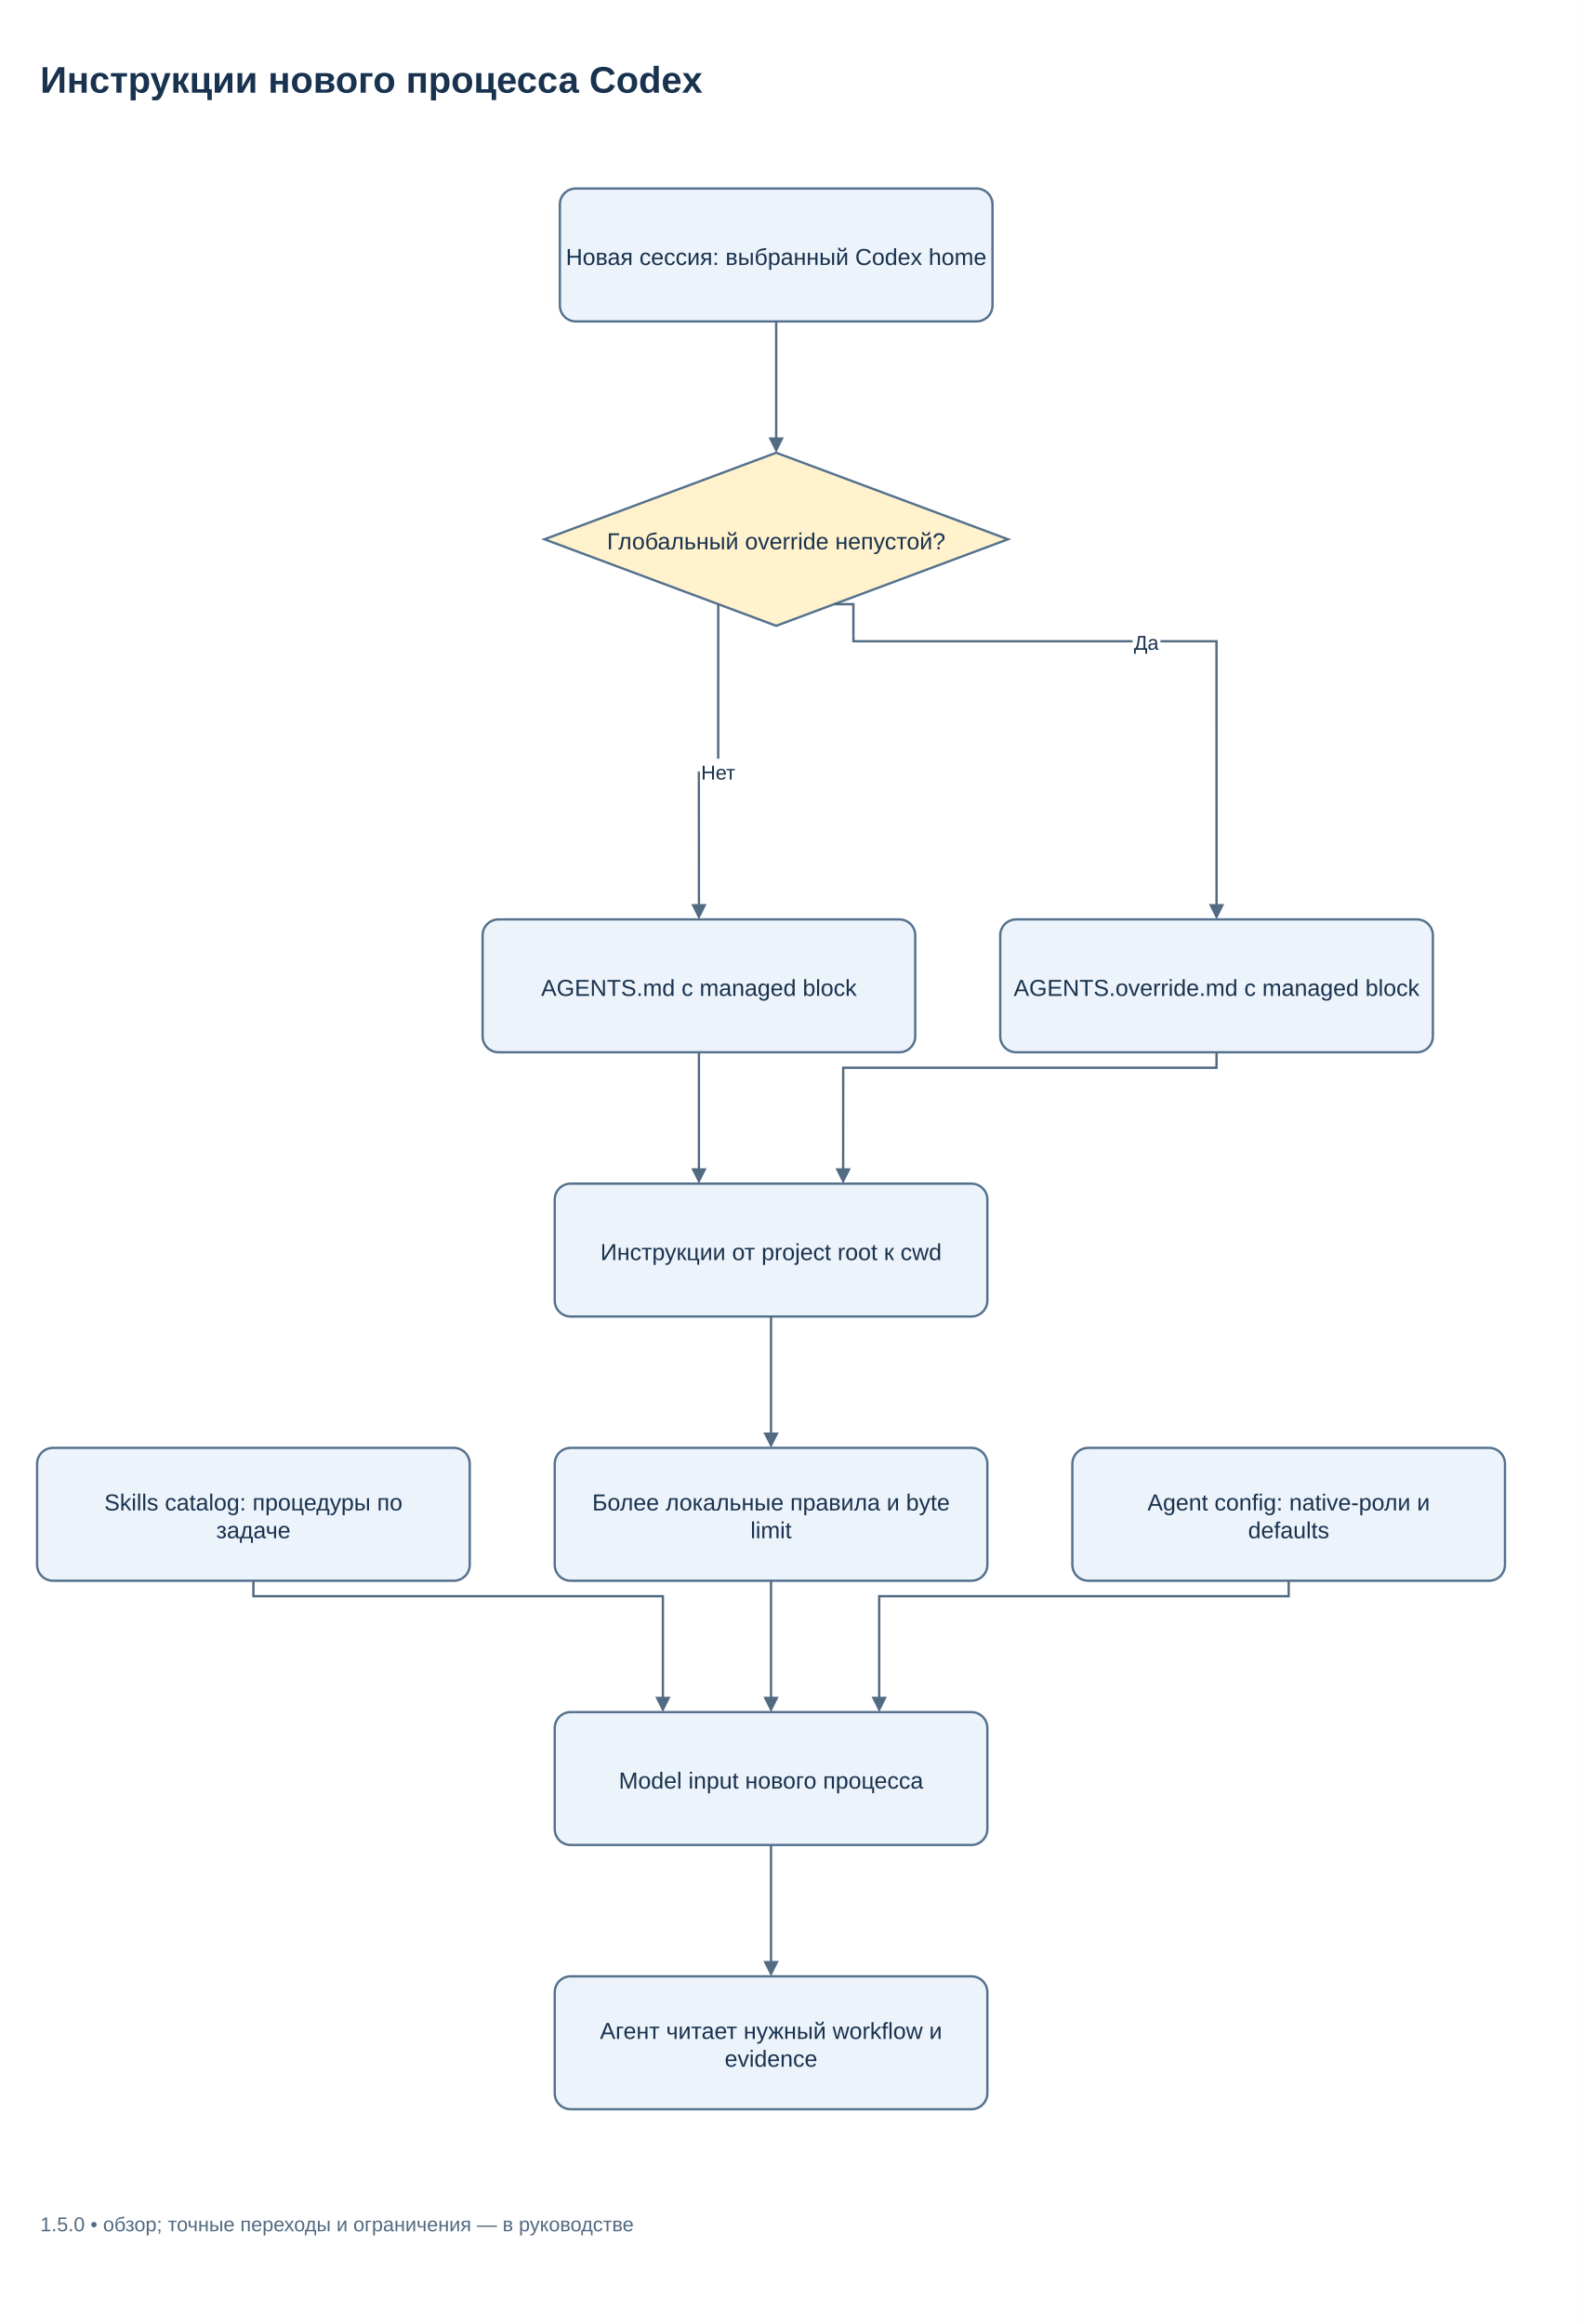
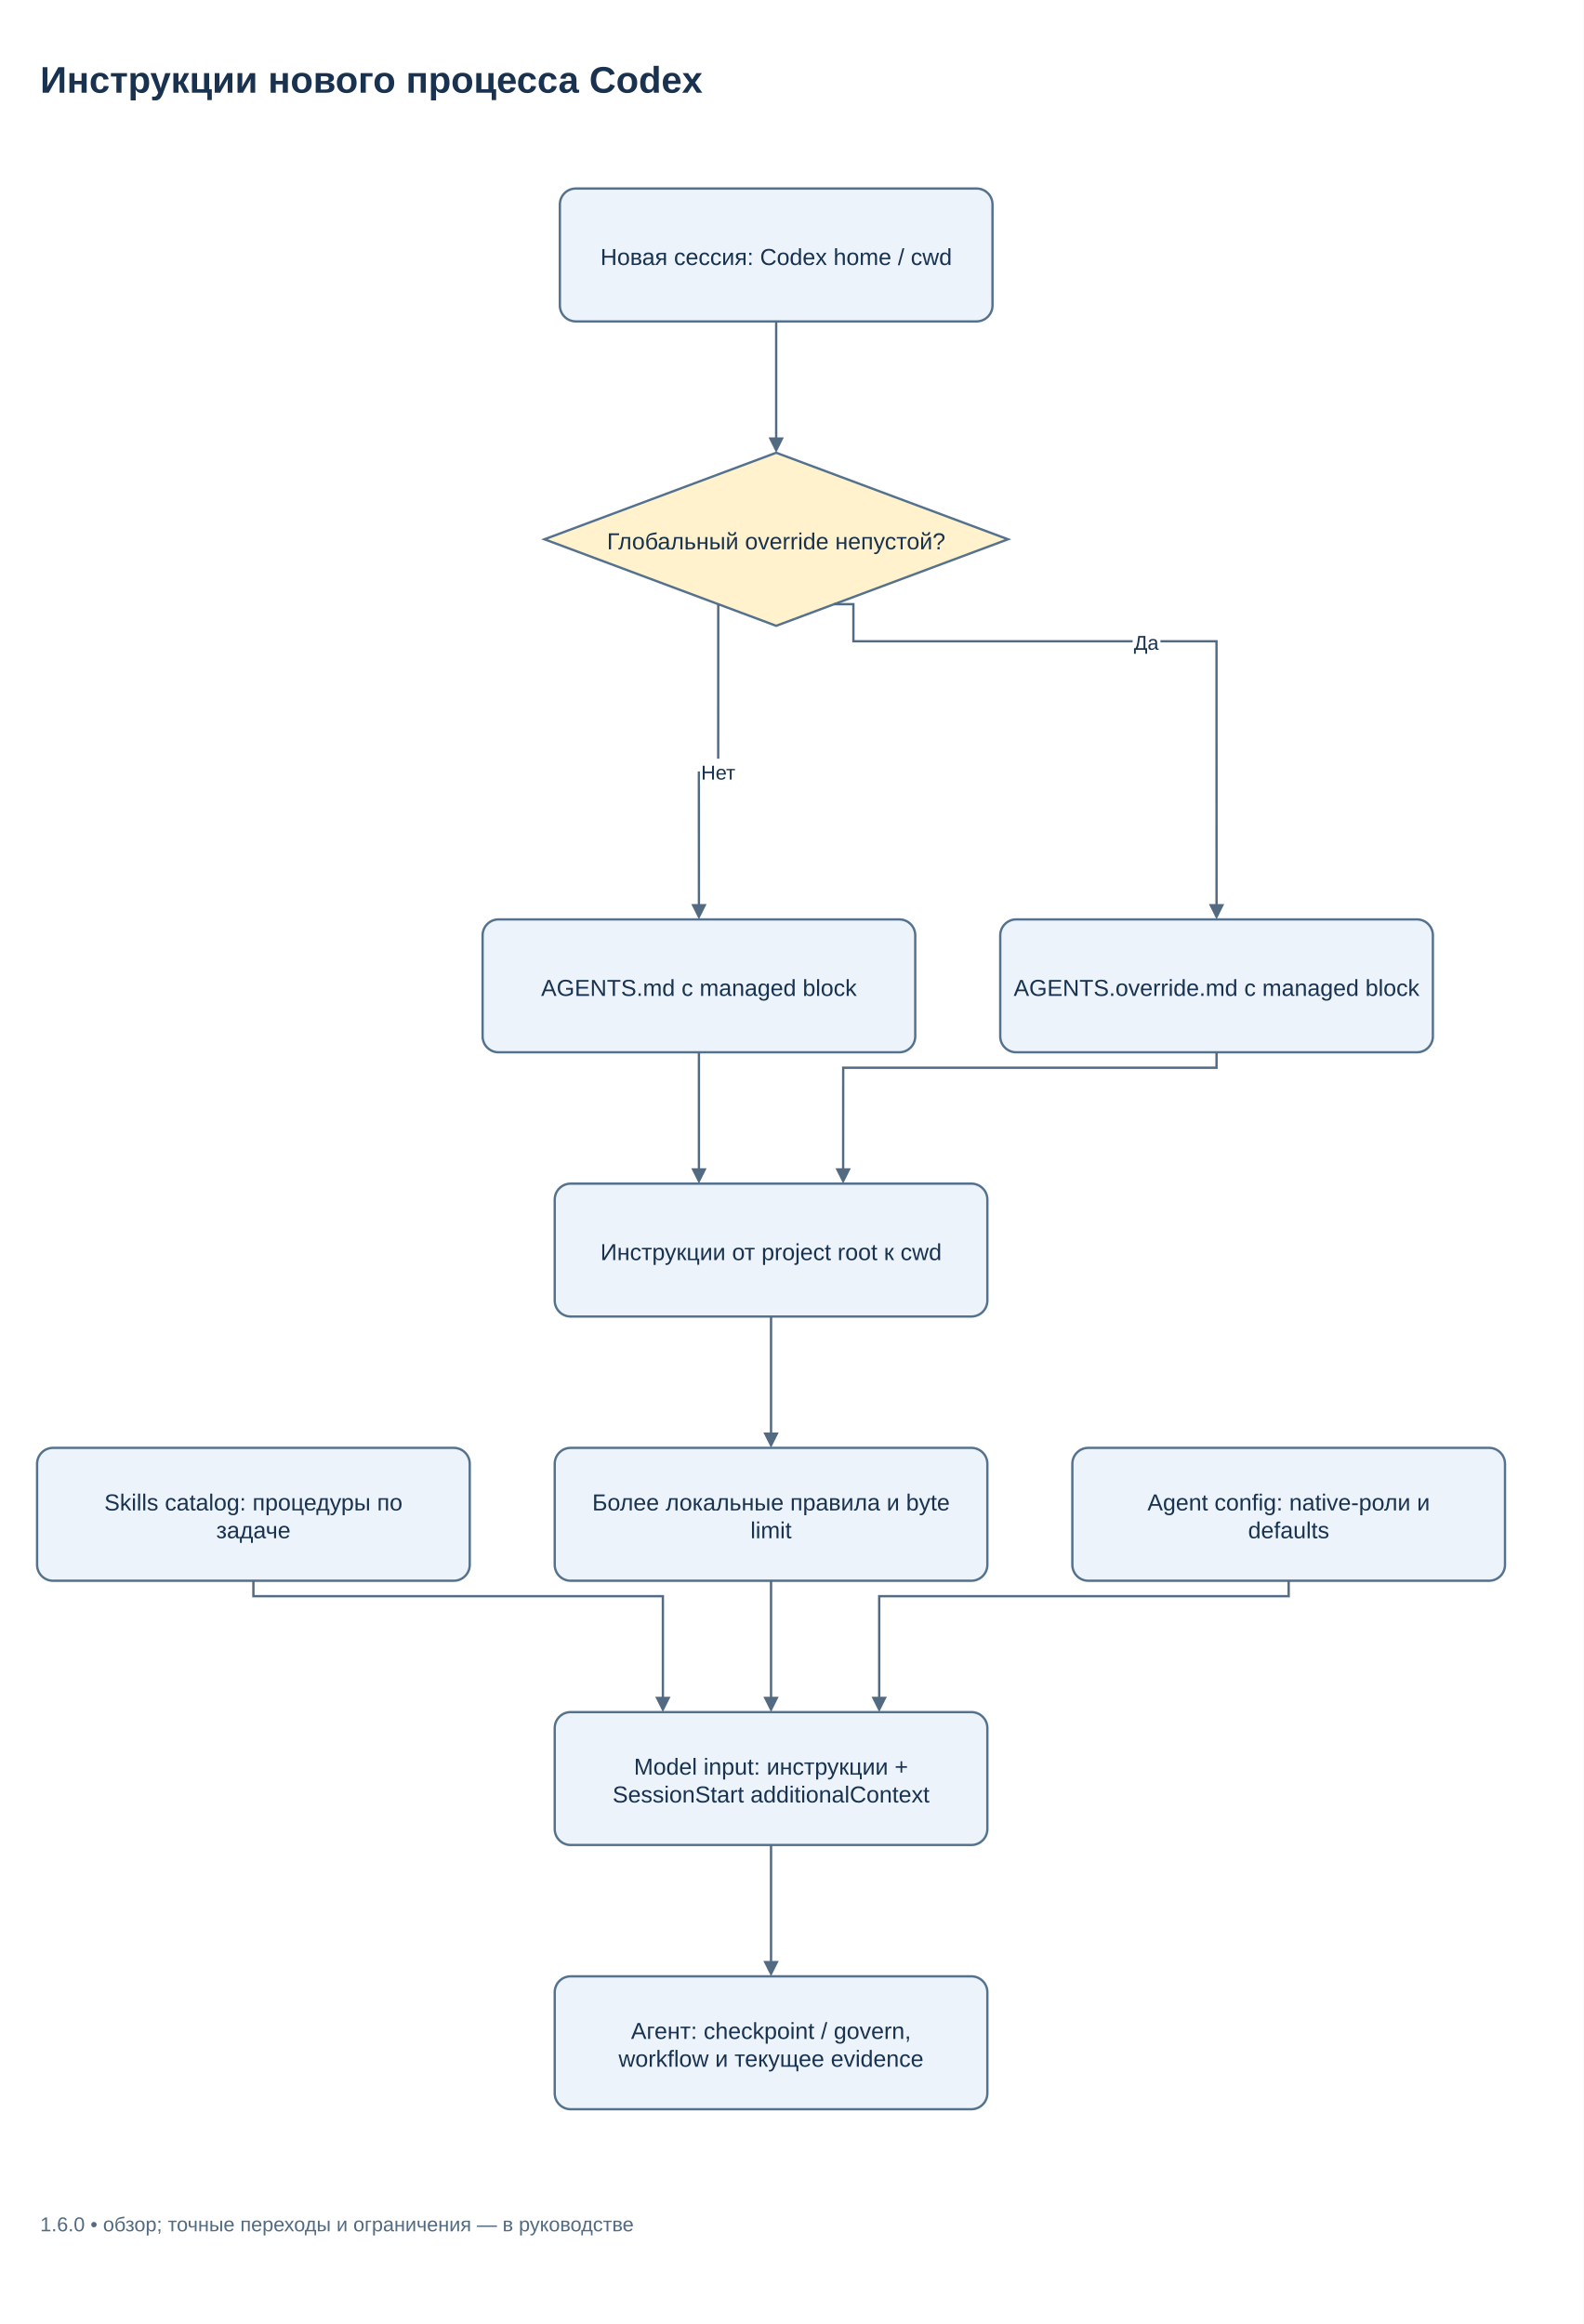
<svg xmlns="http://www.w3.org/2000/svg" style="background: #FFFFFF; background-color: #FFFFFF; color-scheme: light;" version="1.1" width="1025px" height="1504px" viewBox="0 0 1025 1504">
  <defs />
  <rect fill="#FFFFFF" width="100%" height="100%" x="0" y="0" style="fill: rgb(255, 255, 255);" />
  <g>
    <g data-cell-id="0">
      <g data-cell-id="1">
        <g data-cell-id="title">
          <g>
            <rect x="24" y="24" width="950" height="50" fill="none" stroke="none" pointer-events="all" />
          </g>
          <g>
            <g fill="#18324F" font-family="Arial" font-weight="bold" text-anchor="start" font-size="24px" style="fill: rgb(24, 50, 79);">
              <text x="26" y="60">Инструкции нового процесса Codex</text>
            </g>
          </g>
        </g>
        <g data-cell-id="A">
          <g>
            <rect x="362.33" y="122" width="280" height="86" rx="10.32" ry="10.32" fill="#edf3fa" stroke="#54718e" stroke-width="1.5" pointer-events="all" style="fill: rgb(237, 243, 250); stroke: rgb(84, 113, 142);" />
          </g>
          <g>
            <g fill="#18324F" font-family="Arial" text-anchor="middle" font-size="15px" style="fill: rgb(24, 50, 79);">
-               <text x="502.33" y="171.5">Новая сессия: выбранный Codex home</text>
+               <text x="502.33" y="171.50">Новая сессия: Codex home / cwd</text>
            </g>
          </g>
        </g>
        <g data-cell-id="B">
          <g>
            <path d="M 502.33 293 L 652.33 349 L 502.33 405 L 352.33 349 Z" fill="#fff2cc" stroke="#54718e" stroke-width="1.5" stroke-miterlimit="10" pointer-events="all" style="fill: rgb(255, 242, 204); stroke: rgb(84, 113, 142);" />
          </g>
          <g>
            <g fill="#18324F" font-family="Arial" text-anchor="middle" font-size="15px" style="fill: rgb(24, 50, 79);">
              <text x="502.33" y="355.5">Глобальный override непустой?</text>
            </g>
          </g>
        </g>
        <g data-cell-id="C">
          <g>
            <rect x="647.33" y="595" width="280" height="86" rx="10.32" ry="10.32" fill="#edf3fa" stroke="#54718e" stroke-width="1.5" pointer-events="all" style="fill: rgb(237, 243, 250); stroke: rgb(84, 113, 142);" />
          </g>
          <g>
            <g fill="#18324F" font-family="Arial" text-anchor="middle" font-size="15px" style="fill: rgb(24, 50, 79);">
              <text x="787.33" y="644.5">AGENTS.override.md с managed block</text>
            </g>
          </g>
        </g>
        <g data-cell-id="D">
          <g>
            <rect x="312.33" y="595" width="280" height="86" rx="10.32" ry="10.32" fill="#edf3fa" stroke="#54718e" stroke-width="1.5" pointer-events="all" style="fill: rgb(237, 243, 250); stroke: rgb(84, 113, 142);" />
          </g>
          <g>
            <g fill="#18324F" font-family="Arial" text-anchor="middle" font-size="15px" style="fill: rgb(24, 50, 79);">
              <text x="452.33" y="644.5">AGENTS.md с managed block</text>
            </g>
          </g>
        </g>
        <g data-cell-id="E">
          <g>
            <rect x="359" y="766" width="280" height="86" rx="10.32" ry="10.32" fill="#edf3fa" stroke="#54718e" stroke-width="1.5" pointer-events="all" style="fill: rgb(237, 243, 250); stroke: rgb(84, 113, 142);" />
          </g>
          <g>
            <g fill="#18324F" font-family="Arial" text-anchor="middle" font-size="15px" style="fill: rgb(24, 50, 79);">
              <text x="499" y="815.5">Инструкции от project root к cwd</text>
            </g>
          </g>
        </g>
        <g data-cell-id="F">
          <g>
            <rect x="359" y="937" width="280" height="86" rx="10.32" ry="10.32" fill="#edf3fa" stroke="#54718e" stroke-width="1.5" pointer-events="all" style="fill: rgb(237, 243, 250); stroke: rgb(84, 113, 142);" />
          </g>
          <g>
            <g fill="#18324F" font-family="Arial" text-anchor="middle" font-size="15px" style="fill: rgb(24, 50, 79);">
              <text x="499" y="977.5">Более локальные правила и byte</text>
              <text x="499" y="995.5">limit</text>
            </g>
          </g>
        </g>
        <g data-cell-id="G">
          <g>
            <rect x="694" y="937" width="280" height="86" rx="10.32" ry="10.32" fill="#edf3fa" stroke="#54718e" stroke-width="1.5" pointer-events="all" style="fill: rgb(237, 243, 250); stroke: rgb(84, 113, 142);" />
          </g>
          <g>
            <g fill="#18324F" font-family="Arial" text-anchor="middle" font-size="15px" style="fill: rgb(24, 50, 79);">
              <text x="834" y="977.5">Agent config: native-роли и</text>
              <text x="834" y="995.5">defaults</text>
            </g>
          </g>
        </g>
        <g data-cell-id="H">
          <g>
            <rect x="359" y="1108" width="280" height="86" rx="10.32" ry="10.32" fill="#edf3fa" stroke="#54718e" stroke-width="1.5" pointer-events="all" style="fill: rgb(237, 243, 250); stroke: rgb(84, 113, 142);" />
          </g>
          <g>
            <g fill="#18324F" font-family="Arial" text-anchor="middle" font-size="15px" style="fill: rgb(24, 50, 79);">
-               <text x="499" y="1157.5">Model input нового процесса</text>
+               <text x="499" y="1148.50">Model input: инструкции +</text>
+               <text x="499" y="1166.50">SessionStart additionalContext</text>
            </g>
          </g>
        </g>
        <g data-cell-id="I">
          <g>
            <rect x="24" y="937" width="280" height="86" rx="10.32" ry="10.32" fill="#edf3fa" stroke="#54718e" stroke-width="1.5" pointer-events="all" style="fill: rgb(237, 243, 250); stroke: rgb(84, 113, 142);" />
          </g>
          <g>
            <g fill="#18324F" font-family="Arial" text-anchor="middle" font-size="15px" style="fill: rgb(24, 50, 79);">
              <text x="164" y="977.5">Skills catalog: процедуры по</text>
              <text x="164" y="995.5">задаче</text>
            </g>
          </g>
        </g>
        <g data-cell-id="J">
          <g>
            <rect x="359" y="1279" width="280" height="86" rx="10.32" ry="10.32" fill="#edf3fa" stroke="#54718e" stroke-width="1.5" pointer-events="all" style="fill: rgb(237, 243, 250); stroke: rgb(84, 113, 142);" />
          </g>
          <g>
            <g fill="#18324F" font-family="Arial" text-anchor="middle" font-size="15px" style="fill: rgb(24, 50, 79);">
-               <text x="499" y="1319.5">Агент читает нужный workflow и</text>
-               <text x="499" y="1337.5">evidence</text>
+               <text x="499" y="1319.50">Агент: checkpoint / govern,</text>
+               <text x="499" y="1337.50">workflow и текущее evidence</text>
            </g>
          </g>
        </g>
        <g data-cell-id="e0">
          <g>
            <path d="M 502.33 208 L 502.33 283.82" fill="none" stroke="#526a82" stroke-width="1.5" stroke-miterlimit="10" pointer-events="stroke" style="stroke: rgb(82, 106, 130);" />
            <path d="M 502.33 291.32 L 498.58 283.82 L 506.08 283.82 Z" fill="#526a82" stroke="#526a82" stroke-width="1.5" stroke-miterlimit="10" pointer-events="all" style="fill: rgb(82, 106, 130); stroke: rgb(82, 106, 130);" />
          </g>
        </g>
        <g data-cell-id="e1">
          <g>
            <path d="M 539.83 391 L 552.3 391 L 552.3 415 L 787.3 415 L 787.33 585.82" fill="none" stroke="#526a82" stroke-width="1.5" stroke-miterlimit="10" pointer-events="stroke" style="stroke: rgb(82, 106, 130);" />
            <path d="M 787.33 593.32 L 783.58 585.82 L 791.08 585.82 Z" fill="#526a82" stroke="#526a82" stroke-width="1.5" stroke-miterlimit="10" pointer-events="all" style="fill: rgb(82, 106, 130); stroke: rgb(82, 106, 130);" />
          </g>
          <g>
            <g fill="#18324F" font-family="Arial" text-anchor="middle" font-size="13px" style="fill: rgb(24, 50, 79);">
              <rect fill="#FFFFFF" stroke="none" x="733" y="408" width="18" height="17" stroke-width="0" style="fill: rgb(255, 255, 255);" />
              <text x="741.83" y="420.5">Да</text>
            </g>
          </g>
        </g>
        <g data-cell-id="e2">
          <g>
            <path d="M 464.83 391 L 464.8 500 L 452.3 500 L 452.33 585.82" fill="none" stroke="#526a82" stroke-width="1.5" stroke-miterlimit="10" pointer-events="stroke" style="stroke: rgb(82, 106, 130);" />
            <path d="M 452.33 593.32 L 448.58 585.82 L 456.08 585.82 Z" fill="#526a82" stroke="#526a82" stroke-width="1.5" stroke-miterlimit="10" pointer-events="all" style="fill: rgb(82, 106, 130); stroke: rgb(82, 106, 130);" />
          </g>
          <g>
            <g fill="#18324F" font-family="Arial" text-anchor="middle" font-size="13px" style="fill: rgb(24, 50, 79);">
              <rect fill="#FFFFFF" stroke="none" x="453" y="491" width="24" height="17" stroke-width="0" style="fill: rgb(255, 255, 255);" />
              <text x="464.8" y="504.5">Нет</text>
            </g>
          </g>
        </g>
        <g data-cell-id="e3">
          <g>
            <path d="M 787.33 681 L 787.3 691 L 545.7 691 L 545.67 756.82" fill="none" stroke="#526a82" stroke-width="1.5" stroke-miterlimit="10" pointer-events="stroke" style="stroke: rgb(82, 106, 130);" />
            <path d="M 545.67 764.32 L 541.92 756.82 L 549.42 756.82 Z" fill="#526a82" stroke="#526a82" stroke-width="1.5" stroke-miterlimit="10" pointer-events="all" style="fill: rgb(82, 106, 130); stroke: rgb(82, 106, 130);" />
          </g>
        </g>
        <g data-cell-id="e4">
          <g>
            <path d="M 452.33 681 L 452.33 756.82" fill="none" stroke="#526a82" stroke-width="1.5" stroke-miterlimit="10" pointer-events="stroke" style="stroke: rgb(82, 106, 130);" />
            <path d="M 452.33 764.32 L 448.58 756.82 L 456.08 756.82 Z" fill="#526a82" stroke="#526a82" stroke-width="1.5" stroke-miterlimit="10" pointer-events="all" style="fill: rgb(82, 106, 130); stroke: rgb(82, 106, 130);" />
          </g>
        </g>
        <g data-cell-id="e5">
          <g>
            <path d="M 499 852 L 499 927.82" fill="none" stroke="#526a82" stroke-width="1.5" stroke-miterlimit="10" pointer-events="stroke" style="stroke: rgb(82, 106, 130);" />
            <path d="M 499 935.32 L 495.25 927.82 L 502.75 927.82 Z" fill="#526a82" stroke="#526a82" stroke-width="1.5" stroke-miterlimit="10" pointer-events="all" style="fill: rgb(82, 106, 130); stroke: rgb(82, 106, 130);" />
          </g>
        </g>
        <g data-cell-id="e6">
          <g>
            <path d="M 834 1023 L 834 1033 L 569 1033 L 569 1098.82" fill="none" stroke="#526a82" stroke-width="1.5" stroke-miterlimit="10" pointer-events="stroke" style="stroke: rgb(82, 106, 130);" />
            <path d="M 569 1106.32 L 565.25 1098.82 L 572.75 1098.82 Z" fill="#526a82" stroke="#526a82" stroke-width="1.5" stroke-miterlimit="10" pointer-events="all" style="fill: rgb(82, 106, 130); stroke: rgb(82, 106, 130);" />
          </g>
        </g>
        <g data-cell-id="e7">
          <g>
            <path d="M 499 1023 L 499 1098.82" fill="none" stroke="#526a82" stroke-width="1.5" stroke-miterlimit="10" pointer-events="stroke" style="stroke: rgb(82, 106, 130);" />
            <path d="M 499 1106.32 L 495.25 1098.82 L 502.75 1098.82 Z" fill="#526a82" stroke="#526a82" stroke-width="1.5" stroke-miterlimit="10" pointer-events="all" style="fill: rgb(82, 106, 130); stroke: rgb(82, 106, 130);" />
          </g>
        </g>
        <g data-cell-id="e8">
          <g>
            <path d="M 164 1023 L 164 1033 L 429 1033 L 429 1098.82" fill="none" stroke="#526a82" stroke-width="1.5" stroke-miterlimit="10" pointer-events="stroke" style="stroke: rgb(82, 106, 130);" />
            <path d="M 429 1106.32 L 425.25 1098.82 L 432.75 1098.82 Z" fill="#526a82" stroke="#526a82" stroke-width="1.5" stroke-miterlimit="10" pointer-events="all" style="fill: rgb(82, 106, 130); stroke: rgb(82, 106, 130);" />
          </g>
        </g>
        <g data-cell-id="e9">
          <g>
            <path d="M 499 1194 L 499 1269.82" fill="none" stroke="#526a82" stroke-width="1.5" stroke-miterlimit="10" pointer-events="stroke" style="stroke: rgb(82, 106, 130);" />
            <path d="M 499 1277.32 L 495.25 1269.82 L 502.75 1269.82 Z" fill="#526a82" stroke="#526a82" stroke-width="1.5" stroke-miterlimit="10" pointer-events="all" style="fill: rgb(82, 106, 130); stroke: rgb(82, 106, 130);" />
          </g>
        </g>
        <g data-cell-id="footer">
          <g>
            <rect x="24" y="1425" width="950" height="30" fill="none" stroke="none" pointer-events="all" />
          </g>
          <g>
            <g fill="#526A82" font-family="Arial" text-anchor="start" font-size="13px" style="fill: rgb(82, 106, 130);">
-               <text x="26" y="1444">1.5.0 • обзор; точные переходы и ограничения — в руководстве</text>
+               <text x="26" y="1444.00">1.6.0 • обзор; точные переходы и ограничения — в руководстве</text>
            </g>
          </g>
        </g>
      </g>
    </g>
  </g>
</svg>
